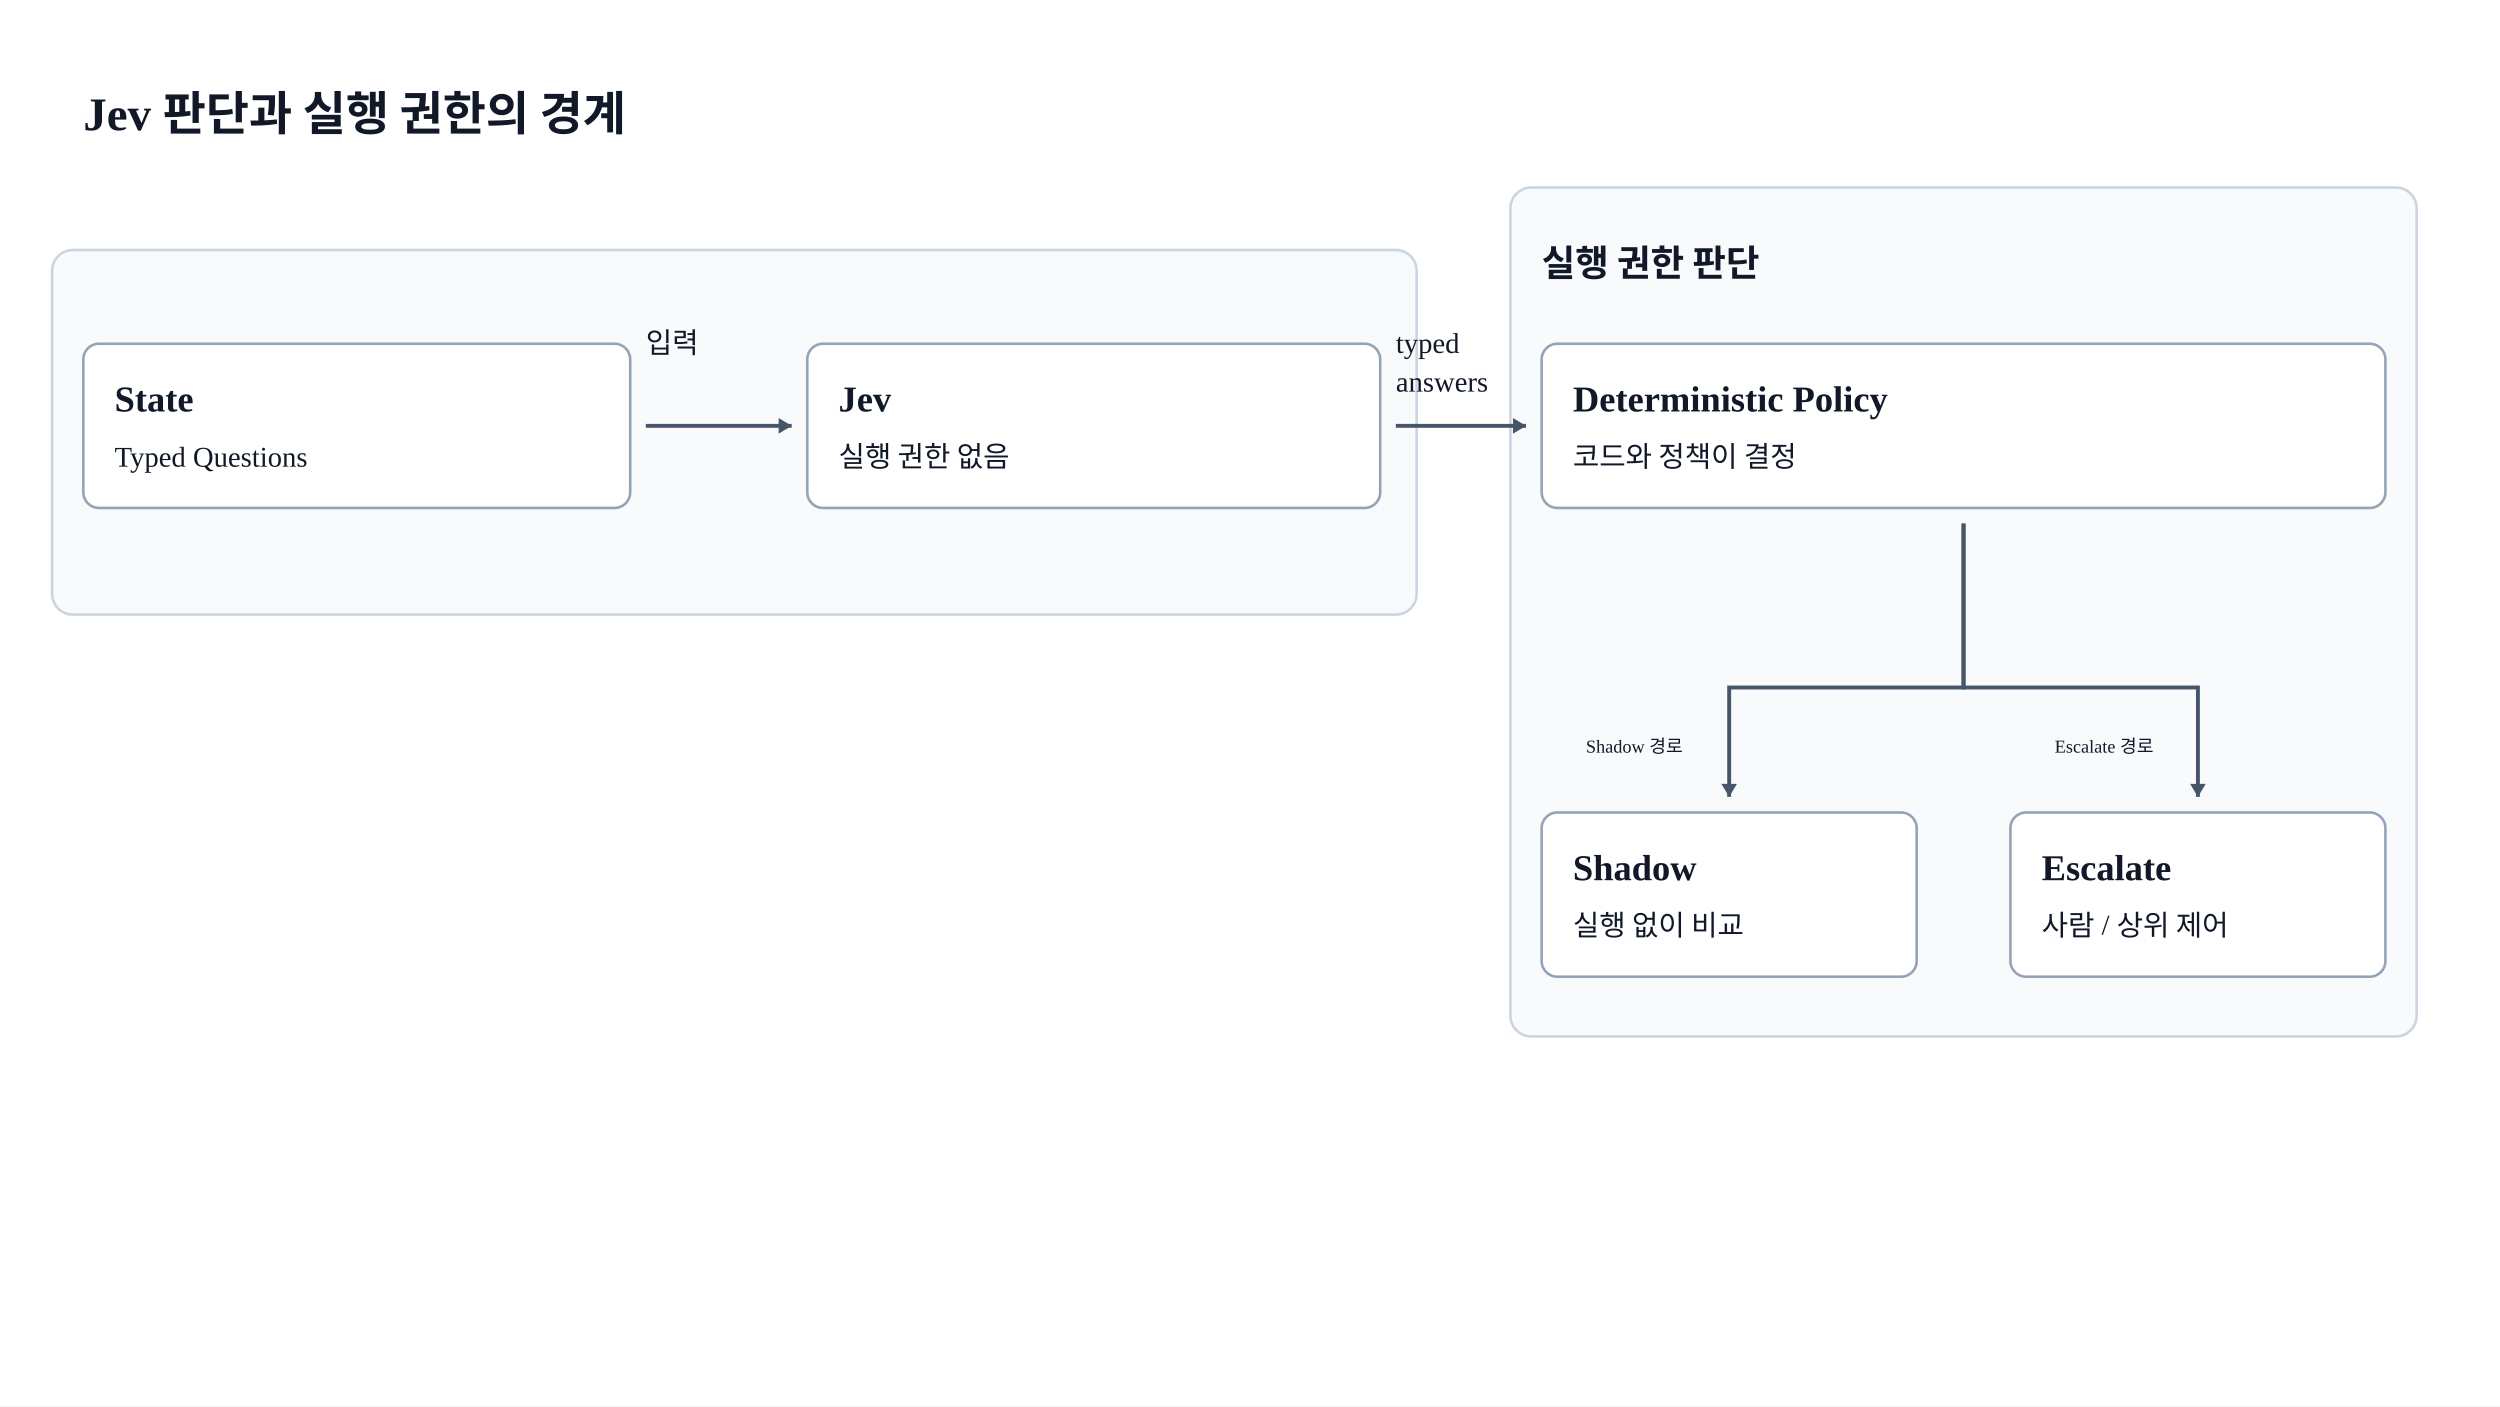
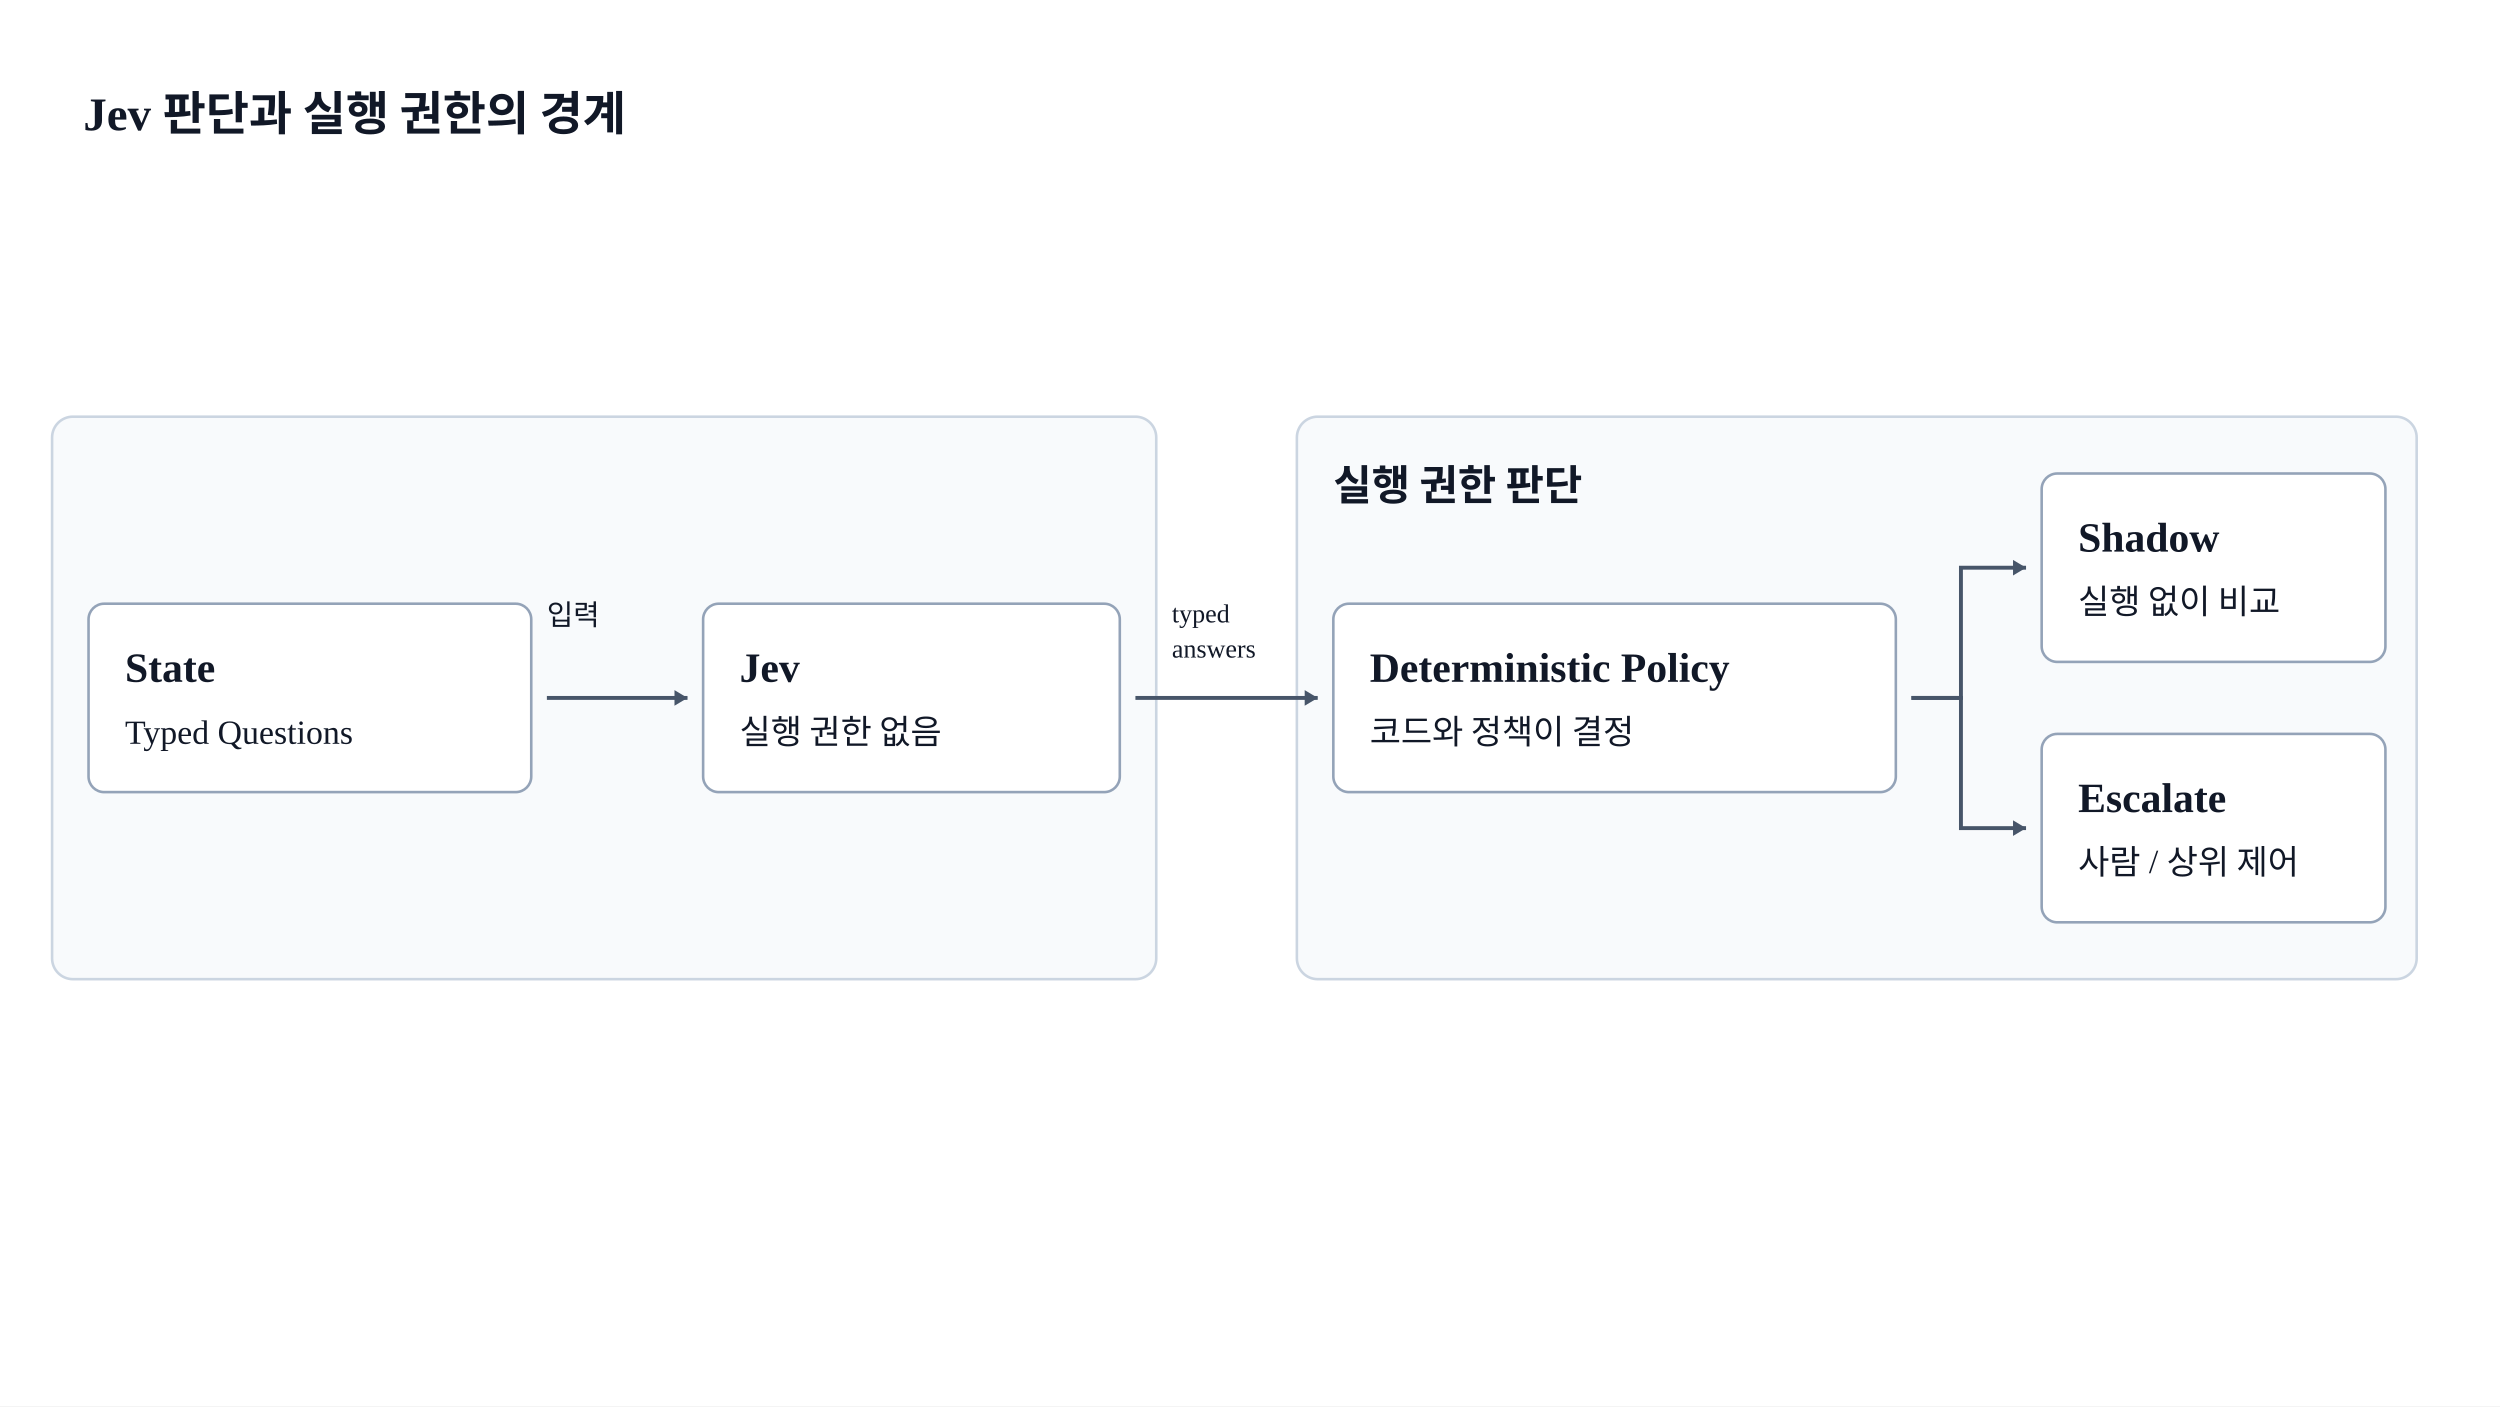
<svg xmlns="http://www.w3.org/2000/svg" class="sd-fhd-artwork" width="1920" height="1080" viewBox="0 0 1920 1080" aria-hidden="true" data-source-sha256="1bf219ce630240b446b4ef54b0943b4429975ed5eb09fe1250a5e7b819ef2872">
  <rect x="0" y="0" width="1920" height="1080" fill="#fff" />
-   <rect data-source="root.0.0.0" x="40.000" y="192.000" width="1048.000" height="280.000" rx="16" fill="#f8fafc" stroke="#cbd5e1" stroke-width="2" />
-   <rect data-source="root.0.0.2" x="1160.000" y="144.000" width="696.000" height="652.000" rx="16" fill="#f8fafc" stroke="#cbd5e1" stroke-width="2" />
-   <rect data-node="root.0.0.0.0" x="64.000" y="264.000" width="420.000" height="126.100" rx="12" fill="#fff" stroke="#94a3b8" stroke-width="2" />
-   <rect data-node="root.0.0.0.2" x="620.000" y="264.000" width="440.000" height="126.100" rx="12" fill="#fff" stroke="#94a3b8" stroke-width="2" />
-   <rect data-node="root.0.0.2.1" x="1184.000" y="264.000" width="648.000" height="126.100" rx="12" fill="#fff" stroke="#94a3b8" stroke-width="2" />
-   <rect data-node="root.0.0.2.3.0" x="1184.000" y="624.000" width="288.000" height="126.100" rx="12" fill="#fff" stroke="#94a3b8" stroke-width="2" />
-   <rect data-node="root.0.0.2.3.1" x="1544.000" y="624.000" width="288.000" height="126.100" rx="12" fill="#fff" stroke="#94a3b8" stroke-width="2" />
-   <path data-edge="root.0.0.0.1" data-from="root.0.0.0.0" data-to="root.0.0.0.2" d="M 496.000 327.050 L 608.000 327.050" fill="none" stroke="#475569" stroke-width="3" />
-   <polygon data-arrowhead="root.0.0.0.1" points="608.000,327.050 598.000,333.050 598.000,321.050" fill="#475569" />
-   <path data-edge="root.0.0.1" data-from="root.0.0.0.2" data-to="root.0.0.2.1" d="M 1072.000 327.050 L 1172.000 327.050" fill="none" stroke="#475569" stroke-width="3" />
-   <polygon data-arrowhead="root.0.0.1" points="1172.000,327.050 1162.000,333.050 1162.000,321.050" fill="#475569" />
-   <path data-edge="root.0.0.2.2.branch-0" data-from="root.0.0.2.1" data-to="root.0.0.2.3.0" d="M 1508.000 402.100 L 1508.000 528.000 L 1328.000 528.000 L 1328.000 612.000" fill="none" stroke="#475569" stroke-width="3" />
-   <polygon data-arrowhead="root.0.0.2.2.branch-0" points="1328.000,612.000 1322.000,602.000 1334.000,602.000" fill="#475569" />
-   <path data-edge="root.0.0.2.2.branch-1" data-from="root.0.0.2.1" data-to="root.0.0.2.3.1" d="M 1508.000 402.100 L 1508.000 528.000 L 1688.000 528.000 L 1688.000 612.000" fill="none" stroke="#475569" stroke-width="3" />
-   <polygon data-arrowhead="root.0.0.2.2.branch-1" points="1688.000,612.000 1682.000,602.000 1694.000,602.000" fill="#475569" />
+   <rect data-source="root.0.0.0" x="40.000" y="320.000" width="848.000" height="432.000" rx="16" fill="#f8fafc" stroke="#cbd5e1" stroke-width="2" />
+   <rect data-source="root.0.0.2" x="996.000" y="320.000" width="860.000" height="432.000" rx="16" fill="#f8fafc" stroke="#cbd5e1" stroke-width="2" />
+   <rect data-node="root.0.0.0.0" x="68.000" y="463.650" width="340.000" height="144.700" rx="12" fill="#fff" stroke="#94a3b8" stroke-width="2" />
+   <rect data-node="root.0.0.0.2" x="540.000" y="463.650" width="320.000" height="144.700" rx="12" fill="#fff" stroke="#94a3b8" stroke-width="2" />
+   <rect data-node="root.0.0.2.1" x="1024.000" y="463.650" width="432.000" height="144.700" rx="12" fill="#fff" stroke="#94a3b8" stroke-width="2" />
+   <rect data-node="root.0.0.2.3.0" x="1568.000" y="363.650" width="264.000" height="144.700" rx="12" fill="#fff" stroke="#94a3b8" stroke-width="2" />
+   <rect data-node="root.0.0.2.3.1" x="1568.000" y="563.650" width="264.000" height="144.700" rx="12" fill="#fff" stroke="#94a3b8" stroke-width="2" />
+   <path data-edge="root.0.0.0.1" data-from="root.0.0.0.0" data-to="root.0.0.0.2" d="M 420.000 536.000 L 528.000 536.000" fill="none" stroke="#475569" stroke-width="3" />
+   <polygon data-arrowhead="root.0.0.0.1" points="528.000,536.000 518.000,542.000 518.000,530.000" fill="#475569" />
+   <path data-edge="root.0.0.1" data-from="root.0.0.0.2" data-to="root.0.0.2.1" d="M 872.000 536.000 L 1012.000 536.000" fill="none" stroke="#475569" stroke-width="3" />
+   <polygon data-arrowhead="root.0.0.1" points="1012.000,536.000 1002.000,542.000 1002.000,530.000" fill="#475569" />
+   <path data-edge="root.0.0.2.2.branch-0" data-from="root.0.0.2.1" data-to="root.0.0.2.3.0" d="M 1468.000 536.000 L 1506.000 536.000 L 1506.000 436.000 L 1556.000 436.000" fill="none" stroke="#475569" stroke-width="3" />
+   <polygon data-arrowhead="root.0.0.2.2.branch-0" points="1556.000,436.000 1546.000,442.000 1546.000,430.000" fill="#475569" />
+   <path data-edge="root.0.0.2.2.branch-1" data-from="root.0.0.2.1" data-to="root.0.0.2.3.1" d="M 1468.000 536.000 L 1506.000 536.000 L 1506.000 636.000 L 1556.000 636.000" fill="none" stroke="#475569" stroke-width="3" />
+   <polygon data-arrowhead="root.0.0.2.2.branch-1" points="1556.000,636.000 1546.000,642.000 1546.000,630.000" fill="#475569" />
  <text data-source="jev-title.meaning" x="64.000" y="100.000" font-size="36" font-weight="700" fill="#111827">Jev 판단과 실행 권한의 경계</text>
-   <text data-source="root.0.0.0.0" x="88.000" y="316.000" font-size="28" font-weight="700" fill="#111827">State</text>
-   <text data-source="root.0.0.0.0" x="88.000" y="358.400" font-size="22" font-weight="400" fill="#111827">Typed Questions</text>
-   <text data-source="root.0.0.0.2" x="644.000" y="316.000" font-size="28" font-weight="700" fill="#111827">Jev</text>
-   <text data-source="root.0.0.0.2" x="644.000" y="358.400" font-size="22" font-weight="400" fill="#111827">실행 권한 없음</text>
-   <text data-source="root.0.0.2.1" x="1208.000" y="316.000" font-size="28" font-weight="700" fill="#111827">Deterministic Policy</text>
-   <text data-source="root.0.0.2.1" x="1208.000" y="358.400" font-size="22" font-weight="400" fill="#111827">코드와 정책이 결정</text>
-   <text data-source="root.0.0.2.0" x="1184.000" y="212.000" font-size="28" font-weight="700" fill="#111827">실행 권한 판단</text>
-   <text data-source="root.0.0.2.3.0" x="1208.000" y="676.000" font-size="28" font-weight="700" fill="#111827">Shadow</text>
-   <text data-source="root.0.0.2.3.0" x="1208.000" y="718.400" font-size="22" font-weight="400" fill="#111827">실행 없이 비교</text>
-   <text data-source="root.0.0.2.3.1" x="1568.000" y="676.000" font-size="28" font-weight="700" fill="#111827">Escalate</text>
-   <text data-source="root.0.0.2.3.1" x="1568.000" y="718.400" font-size="22" font-weight="400" fill="#111827">사람 / 상위 제어</text>
-   <text data-source="root.0.0.0.1.meaning" x="496.000" y="271.050" font-size="22" font-weight="400" fill="#111827">입력</text>
-   <text data-source="root.0.0.1" x="1072.000" y="271.050" font-size="22" font-weight="400" fill="#111827">typed</text>
-   <text data-source="root.0.0.1" x="1072.000" y="300.750" font-size="22" font-weight="400" fill="#111827">answers</text>
-   <text data-source="root.0.0.2.2.branch-0.meaning" x="1218.000" y="578.000" font-size="14" font-weight="400" fill="#111827">Shadow 경로</text>
-   <text data-source="root.0.0.2.2.branch-1.meaning" x="1578.000" y="578.000" font-size="14" font-weight="400" fill="#111827">Escalate 경로</text>
+   <text data-source="root.0.0.0.0" x="96.000" y="523.650" font-size="32" font-weight="700" fill="#111827">State</text>
+   <text data-source="root.0.0.0.0" x="96.000" y="571.250" font-size="26" font-weight="400" fill="#111827">Typed Questions</text>
+   <text data-source="root.0.0.0.2" x="568.000" y="523.650" font-size="32" font-weight="700" fill="#111827">Jev</text>
+   <text data-source="root.0.0.0.2" x="568.000" y="571.250" font-size="26" font-weight="400" fill="#111827">실행 권한 없음</text>
+   <text data-source="root.0.0.2.1" x="1052.000" y="523.650" font-size="32" font-weight="700" fill="#111827">Deterministic Policy</text>
+   <text data-source="root.0.0.2.1" x="1052.000" y="571.250" font-size="26" font-weight="400" fill="#111827">코드와 정책이 결정</text>
+   <text data-source="root.0.0.2.0" x="1024.000" y="384.000" font-size="32" font-weight="700" fill="#111827">실행 권한 판단</text>
+   <text data-source="root.0.0.2.3.0" x="1596.000" y="423.650" font-size="32" font-weight="700" fill="#111827">Shadow</text>
+   <text data-source="root.0.0.2.3.0" x="1596.000" y="471.250" font-size="26" font-weight="400" fill="#111827">실행 없이 비교</text>
+   <text data-source="root.0.0.2.3.1" x="1596.000" y="623.650" font-size="32" font-weight="700" fill="#111827">Escalate</text>
+   <text data-source="root.0.0.2.3.1" x="1596.000" y="671.250" font-size="26" font-weight="400" fill="#111827">사람 / 상위 제어</text>
+   <text data-source="root.0.0.0.1.meaning" x="420.000" y="480.000" font-size="22" font-weight="400" fill="#111827">입력</text>
+   <text data-source="root.0.0.1" x="900.000" y="478.000" font-size="20" font-weight="400" fill="#111827">typed</text>
+   <text data-source="root.0.0.1" x="900.000" y="505.000" font-size="20" font-weight="400" fill="#111827">answers</text>
</svg>
